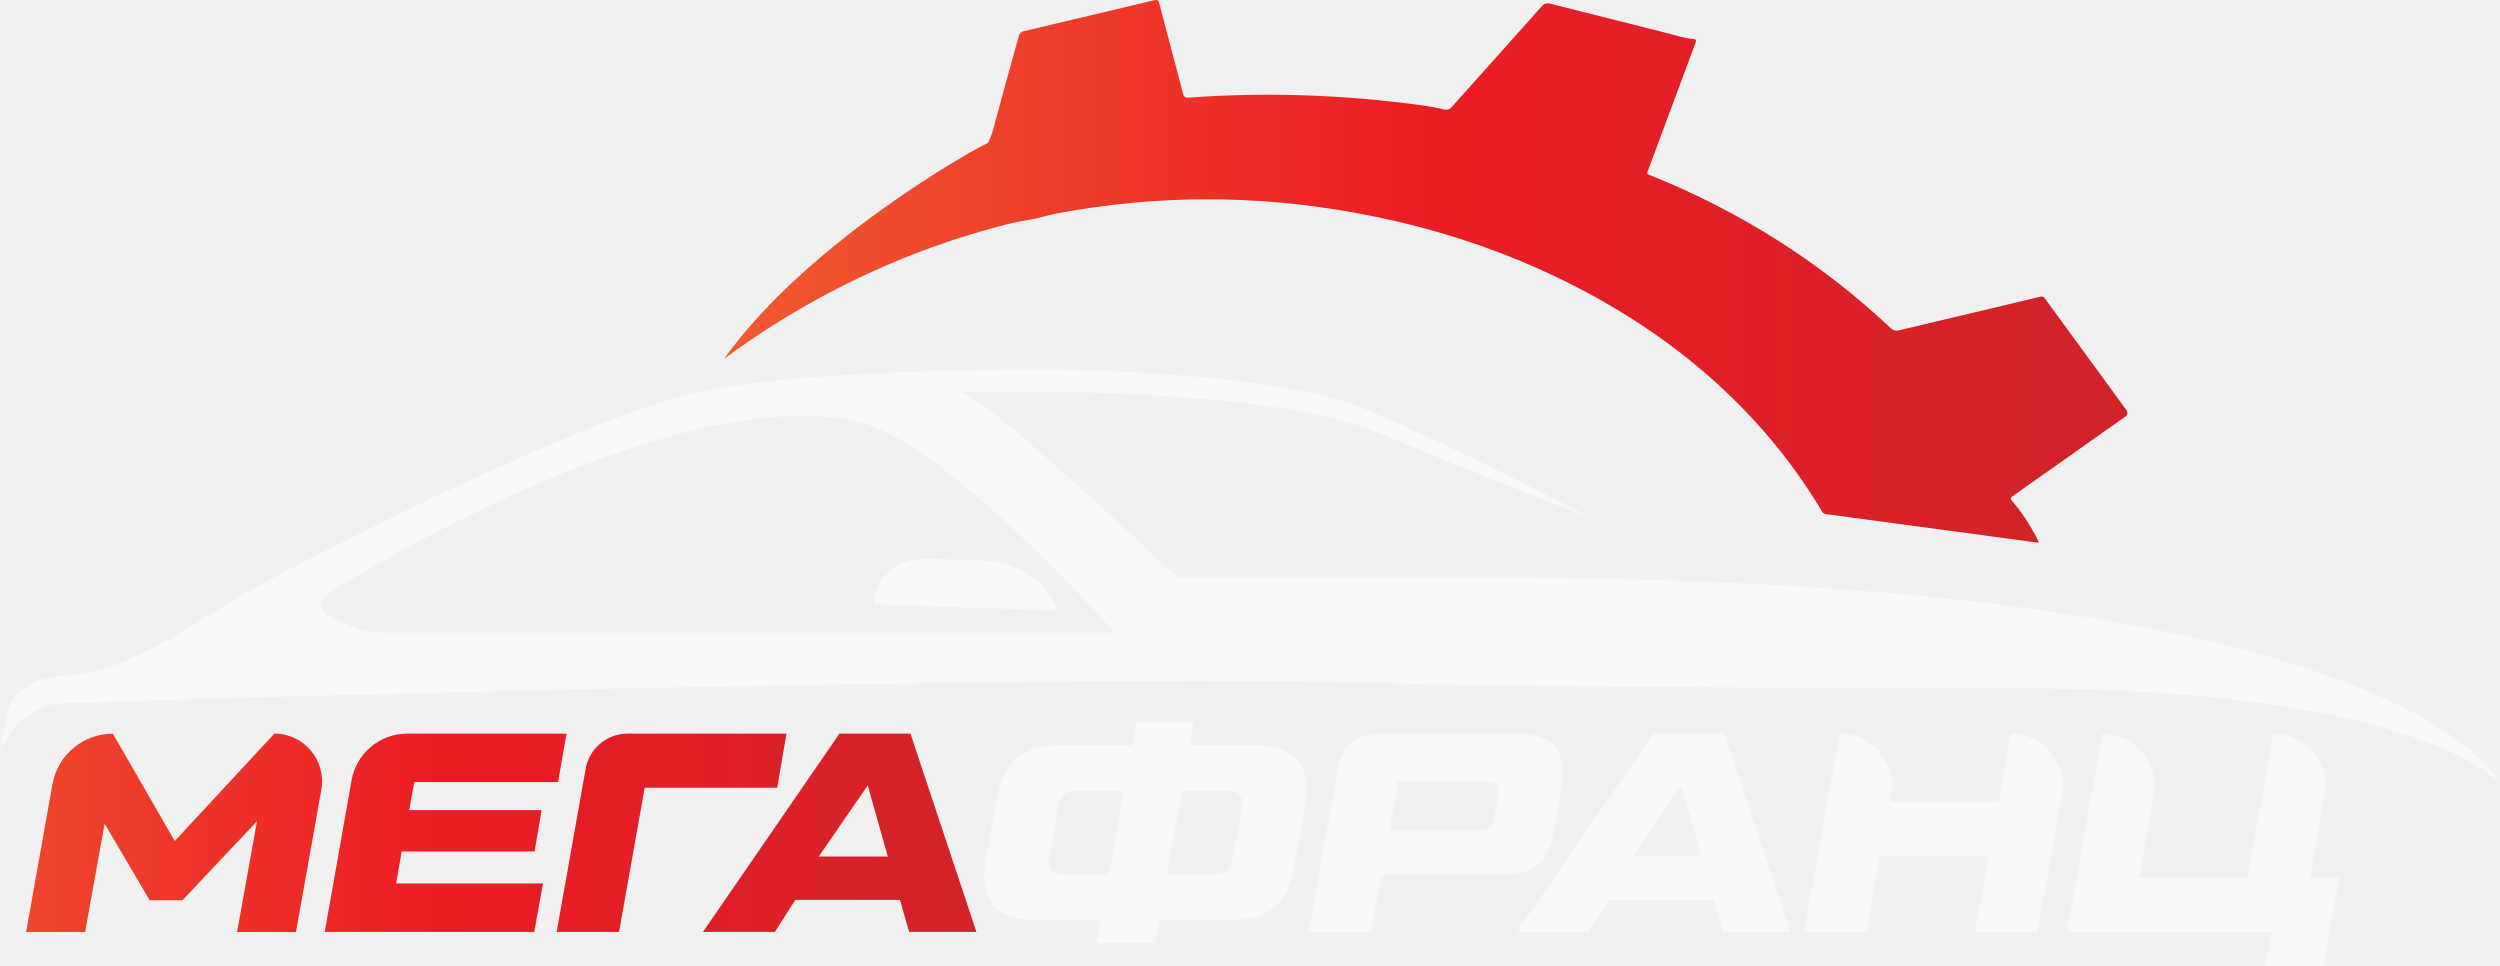
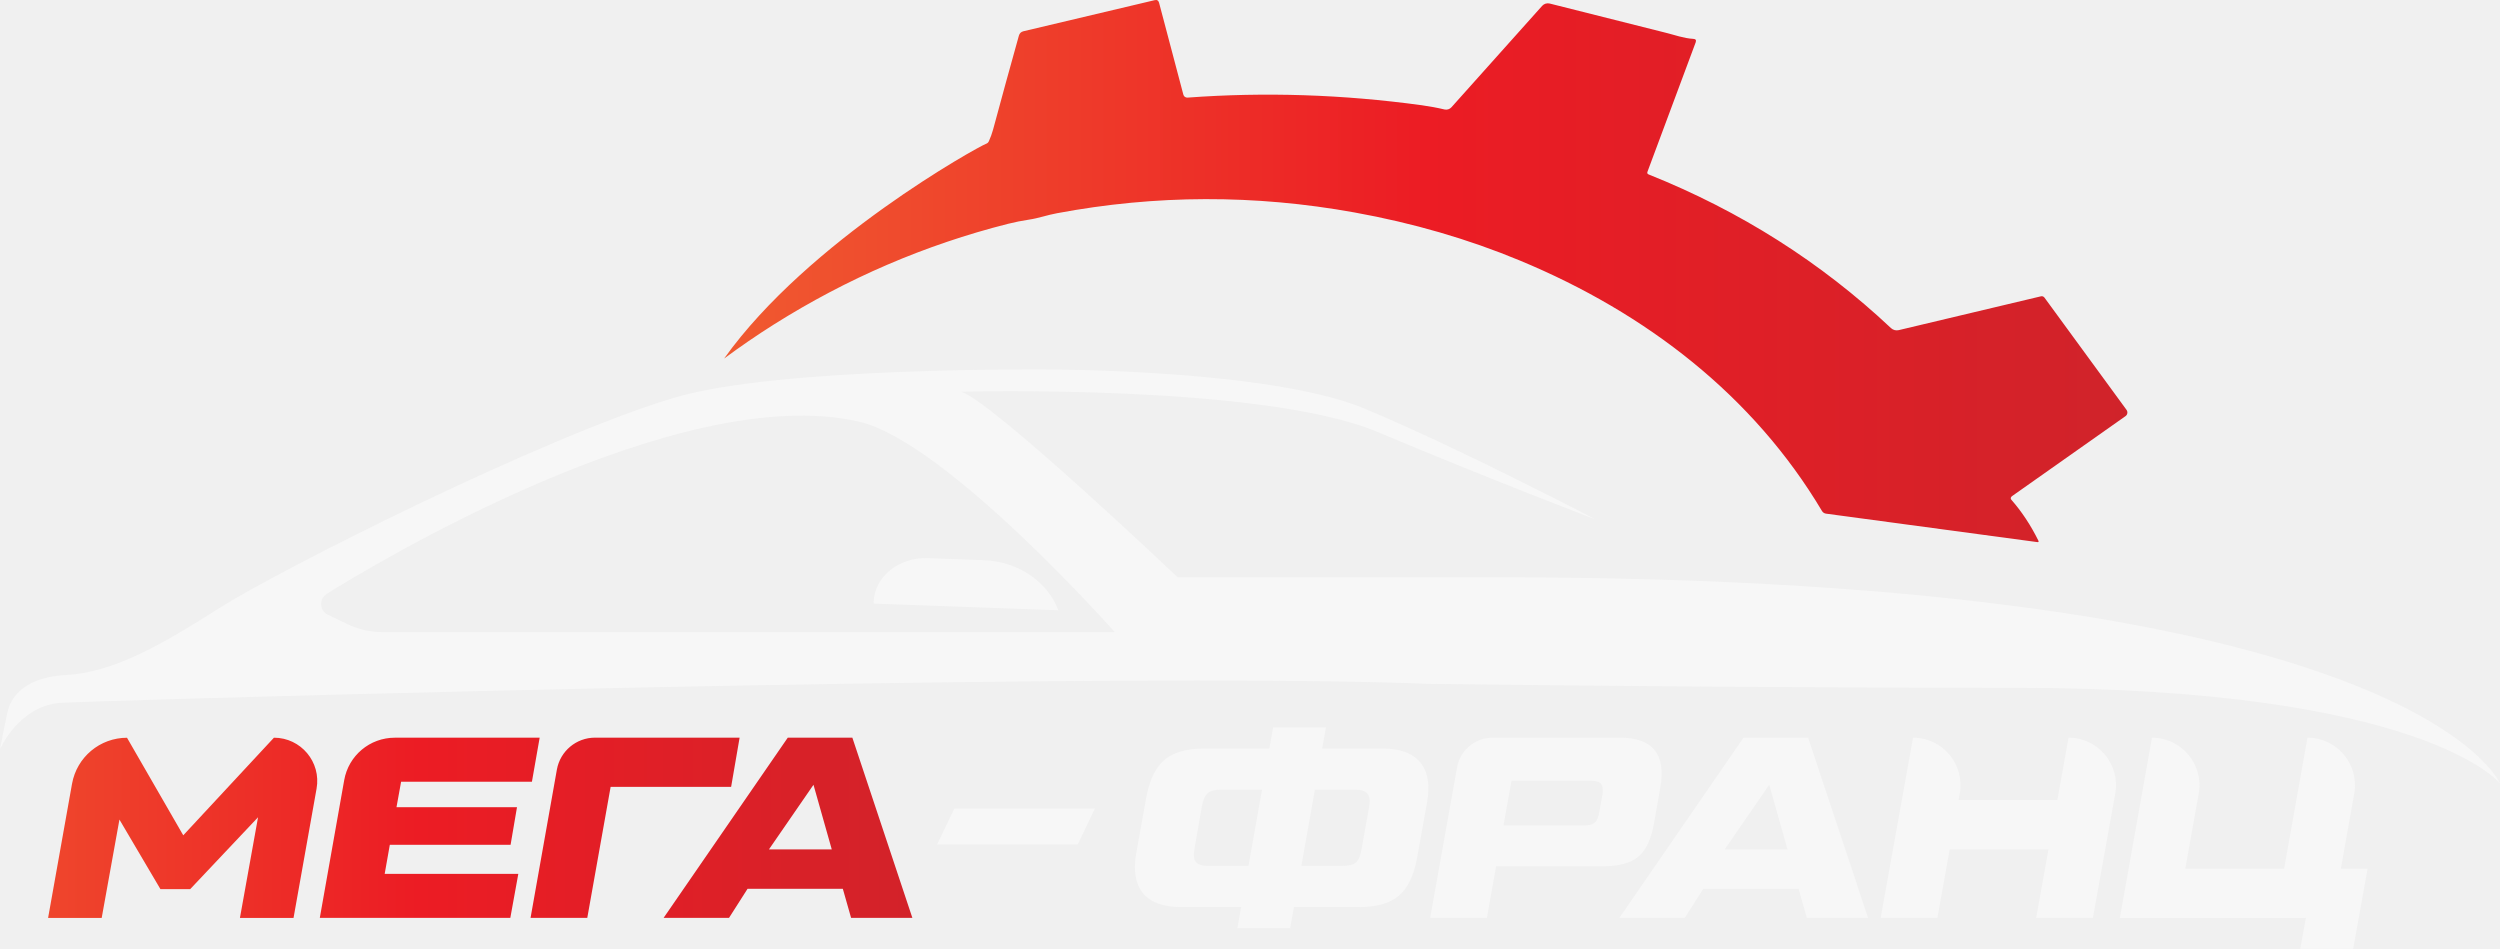
- <svg xmlns="http://www.w3.org/2000/svg" width="176" height="68" viewBox="0 0 176 68" fill="none">
-   <g id="logo_mega_france 1" clip-path="url(#clip0_11_316)">
-     <g id="Ð¡Ð»Ð¾Ð¹ 1">
-       <path id="Vector" d="M0 52.803C0 52.803 1.316 49.68 4.355 49.516C6.548 49.396 54.484 47.952 84.281 47.948H84.288C90.839 47.948 96.507 48.019 100.624 48.187C111.545 48.321 126.635 48.463 141.8 48.463C170.683 48.463 176 55.199 176 55.199C176 55.199 169.952 40.675 105.258 40.675H82.905C82.905 40.675 69.865 28.277 67.665 27.602C67.665 27.602 88.893 27.023 96.996 30.442C105.098 33.86 112.321 36.596 112.321 36.596C112.321 36.596 102.622 31.52 96.03 28.777C89.437 26.038 74.015 26.038 74.015 26.038C74.015 26.038 54.868 25.821 47.511 28.012C38.197 30.781 19.524 40.245 15.47 42.828C11.417 45.41 8.017 47.385 4.639 47.564C1.26 47.743 0.727 49.587 0.612 49.881C0.492 50.172 0 52.807 0 52.807L0 52.803ZM22.995 41.85C25.885 40.029 47.698 26.762 60.473 29.71C66.603 31.125 78.482 44.541 78.482 44.541H26.929C26.079 44.541 25.236 44.351 24.468 43.981L23.088 43.321C22.492 43.037 22.439 42.205 22.995 41.854V41.85Z" fill="#F7F7F7" />
-       <path id="Vector_2" d="M74.5 43C73.784 41.033 71.73 39.559 69.228 39.469L65.327 39.327C63.28 39.253 61.569 40.634 61.505 42.41V42.529L74.5 43Z" fill="#F7F7F7" />
-       <g id="Group">
-         <path id="Vector_3" d="M19.319 51.647C21.407 51.647 22.988 53.535 22.622 55.595L20.836 65.612H16.69L18.092 57.812L12.842 63.38H10.537L7.364 57.991L5.992 65.612H1.838L3.691 55.214C4.061 53.151 5.85 51.65 7.946 51.65L12.301 59.208L19.315 51.65L19.319 51.647ZM39.286 55.058H29.162L28.805 57.032H38.13L37.63 59.943H28.282L27.884 62.197H38.227L37.608 65.608H22.861L24.751 54.931C25.087 53.031 26.739 51.647 28.666 51.647H39.883L39.286 55.058ZM55.368 51.647L54.712 55.457H45.386L43.581 65.608H39.189L41.229 54.125C41.482 52.691 42.728 51.647 44.182 51.647H55.372H55.368ZM64 65.608L63.362 63.354H55.987L54.551 65.608H49.488L59.097 51.647H64.097L68.739 65.608H63.996H64ZM57.639 60.301H62.501L61.088 55.293L57.639 60.301Z" fill="url(#paint0_linear_11_316)" />
-         <path id="Vector_4" d="M88.416 52.483C89.784 52.483 90.769 52.841 91.365 53.561C91.962 54.278 92.137 55.33 91.883 56.711L91.126 60.939C90.873 62.324 90.403 63.305 89.713 63.891C89.023 64.477 87.991 64.768 86.626 64.768H81.592L81.301 66.403H77.215L77.505 64.768H72.863C71.495 64.768 70.51 64.41 69.914 63.69C69.317 62.969 69.142 61.921 69.395 60.54L70.152 56.312C70.406 54.927 70.876 53.945 71.566 53.359C72.255 52.774 73.284 52.483 74.653 52.483H79.687L79.978 50.848H84.064L83.773 52.483H88.416ZM74.977 61.577H78.065L79.116 55.673H75.913C75.447 55.673 75.112 55.763 74.906 55.942C74.701 56.121 74.552 56.45 74.459 56.931L73.881 60.26C73.788 60.738 73.829 61.077 74.001 61.279C74.172 61.477 74.5 61.577 74.977 61.577ZM87.409 56.991C87.487 56.513 87.443 56.173 87.271 55.972C87.1 55.77 86.779 55.673 86.313 55.673H83.203L82.151 61.577H85.355C85.832 61.577 86.175 61.488 86.38 61.309C86.585 61.13 86.73 60.801 86.809 60.32L87.405 56.991H87.409Z" fill="#F7F7F7" />
-         <path id="Vector_5" d="M92.133 65.608L94.214 53.949C94.453 52.617 95.612 51.643 96.966 51.643H106.806C109.345 51.643 110.393 52.919 109.953 55.472L109.476 58.185C109.263 59.461 108.857 60.353 108.26 60.857C107.663 61.361 106.724 61.615 105.449 61.615H97.238L96.522 65.604H92.129L92.133 65.608ZM97.808 58.446H104.032C104.431 58.446 104.714 58.371 104.878 58.226C105.046 58.08 105.161 57.801 105.229 57.386L105.467 56.069C105.534 55.658 105.497 55.371 105.359 55.211C105.221 55.05 104.945 54.972 104.531 54.972H98.435L97.812 58.442L97.808 58.446Z" fill="#F7F7F7" />
-         <path id="Vector_6" d="M121.292 65.608L120.654 63.354H113.279L111.843 65.608H106.78L116.389 51.647H121.393L126.035 65.608H121.292ZM114.931 60.301H119.793L118.38 55.293L114.931 60.301Z" fill="#F7F7F7" />
-         <path id="Vector_7" d="M141.55 51.647C143.84 51.647 145.57 53.718 145.167 55.972L143.437 65.608H139.045L139.995 60.301H132.351L131.401 65.608H127.008L129.514 51.647C131.803 51.647 133.533 53.718 133.131 55.972L133.041 56.472H140.685L141.55 51.647Z" fill="#F7F7F7" />
-         <path id="Vector_8" d="M145.521 65.608L148.005 51.647C150.294 51.647 152.024 53.718 151.622 55.972L150.581 61.797H158.233L160.037 51.647C162.327 51.647 164.061 53.718 163.658 55.972L162.621 61.797H164.694L163.58 68H159.482L159.918 65.608H145.518H145.521Z" fill="#F7F7F7" />
-       </g>
-       <path id="Vector_9" d="M141.621 34.976L149.634 29.322C149.776 29.225 149.809 29.031 149.712 28.889C149.712 28.889 149.712 28.885 149.709 28.882L143.933 20.974C143.866 20.888 143.78 20.854 143.676 20.88L133.671 23.261C133.478 23.31 133.269 23.254 133.123 23.116C128.194 18.477 122.511 14.872 116.068 12.293C115.975 12.256 115.945 12.192 115.982 12.099L119.375 2.986C119.431 2.829 119.375 2.747 119.211 2.739C118.51 2.698 117.91 2.463 117.235 2.299C114.461 1.601 111.75 0.918 109.103 0.25C108.909 0.202 108.704 0.261 108.57 0.411L102.182 7.557C102.059 7.695 101.873 7.755 101.694 7.714C101.183 7.591 100.65 7.494 100.094 7.415C94.531 6.654 89.031 6.475 83.598 6.878C83.464 6.885 83.341 6.8 83.307 6.665L81.6 0.198C81.555 0.034 81.451 -0.03 81.29 0.011L72.05 2.202C71.882 2.243 71.778 2.344 71.73 2.512C71.1 4.762 70.495 6.968 69.914 9.128C69.835 9.412 69.735 9.692 69.612 9.961C69.571 10.043 69.511 10.099 69.425 10.129C68.873 10.33 56.915 16.936 50.975 25.265C52.109 24.426 53.276 23.623 54.477 22.866C59.634 19.615 65.122 17.253 70.947 15.775C71.439 15.652 71.935 15.551 72.434 15.476C73.106 15.379 73.732 15.148 74.411 15.025C81.357 13.719 88.337 13.7 95.351 14.969C99.483 15.715 103.364 16.846 107 18.358C115.904 22.056 123.44 27.889 128.268 36.006C128.328 36.107 128.433 36.178 128.552 36.193L143.422 38.197C143.515 38.212 143.541 38.174 143.5 38.092C142.967 37.01 142.33 36.047 141.595 35.207C141.539 35.144 141.546 35.05 141.61 34.995C141.614 34.991 141.617 34.987 141.625 34.983L141.621 34.976Z" fill="url(#paint1_linear_11_316)" />
+ <svg xmlns="http://www.w3.org/2000/svg" xmlns:xlink="http://www.w3.org/1999/xlink" id="_Слой_2" data-name="Слой 2" viewBox="0 0 472.01 179.13">
+   <defs>
+     <style>
+       .cls-1 {
+         fill: #f7f7f7;
+       }
+ 
+       .cls-2 {
+         fill: url(#_Безымянный_градиент_7-2);
+       }
+ 
+       .cls-3 {
+         fill: url(#_Безымянный_градиент_7);
+       }
+     </style>
+     <linearGradient id="_Безымянный_градиент_7" data-name="Безымянный градиент 7" x1="-24.68" y1="156.29" x2="182.56" y2="156.29" gradientUnits="userSpaceOnUse">
+       <stop offset="0" stop-color="#f05a30" />
+       <stop offset=".5" stop-color="#ec1c24" />
+       <stop offset="1" stop-color="#d0232a" />
+     </linearGradient>
+     <linearGradient id="_Безымянный_градиент_7-2" data-name="Безымянный градиент 7" x1="136.71" y1="51.17" x2="401.66" y2="51.17" xlink:href="#_Безымянный_градиент_7" />
+   </defs>
+   <g id="_Слой_1-2" data-name="Слой 1">
+     <path class="cls-1" d="m0,141.49s3.53-8.37,11.68-8.81c5.88-.32,134.44-4.19,214.35-4.2h0s.02,0,.02,0c17.57,0,32.77.19,43.81.64,29.29.36,69.76.74,110.43.74,77.46,0,91.72,18.05,91.72,18.05,0,0-16.22-38.92-189.72-38.92h-59.95s-34.97-33.22-40.87-35.03c0,0,56.93-1.55,78.66,7.61,21.73,9.16,41.1,16.49,41.1,16.49,0,0-26.01-13.6-43.69-20.95-17.68-7.34-59.04-7.34-59.04-7.34,0,0-51.35-.58-71.08,5.29-24.98,7.42-75.06,32.78-85.93,39.7-10.87,6.92-19.99,12.21-29.05,12.69-9.06.48-10.49,5.42-10.8,6.21-.32.78-1.64,7.84-1.64,7.84Zm61.67-29.35c7.75-4.88,66.25-40.43,100.51-32.53,16.44,3.79,48.3,39.74,48.3,39.74H72.22c-2.28,0-4.54-.51-6.6-1.5l-3.7-1.77c-1.6-.76-1.74-2.99-.25-3.93Z" />
+     <path class="cls-1" d="m199.8,115.22c-1.92-5.27-7.43-9.22-14.14-9.46l-10.46-.38c-5.49-.2-10.08,3.5-10.25,8.26v.32s34.85,1.26,34.85,1.26Z" />
+     <path class="cls-3" d="m51.72,139.28h0c5.09,0,8.95,4.6,8.05,9.62l-4.35,24.41h-10.12l3.42-19.01-12.81,13.57h-5.62l-7.74-13.13-3.35,18.57h-10.12l4.52-25.33c.9-5.03,5.27-8.69,10.38-8.69h0l10.62,18.42,17.11-18.42Zm48.7,8.31h-24.69l-.87,4.81h22.75l-1.21,7.1h-22.8l-.97,5.49h25.23l-1.51,8.31h-35.97l4.61-26.02c.82-4.63,4.84-8,9.55-8h27.35l-1.46,8.31Zm39.22-8.31l-1.6,9.28h-22.75l-4.41,24.74h-10.71l4.97-27.99c.62-3.49,3.66-6.04,7.2-6.04h27.29Zm21.05,34.02l-1.56-5.49h-17.99l-3.5,5.49h-12.35l23.44-34.02h12.2l11.33,34.02h-11.57Zm-15.51-12.93h11.86l-3.45-12.2-8.41,12.2Z" />
+     <g>
+       <path class="cls-1" d="m260.96,141.32c3.34,0,5.74.87,7.19,2.63,1.46,1.75,1.88,4.31,1.26,7.68l-1.85,10.3c-.62,3.37-1.77,5.77-3.45,7.19-1.69,1.43-4.2,2.14-7.53,2.14h-12.28l-.71,3.99h-9.97l.71-3.99h-11.33c-3.34,0-5.74-.87-7.19-2.62s-1.88-4.31-1.26-7.68l1.85-10.3c.62-3.37,1.77-5.77,3.45-7.19,1.68-1.43,4.2-2.14,7.53-2.14h12.28l.71-3.99h9.97l-.71,3.99h11.32Zm-32.77,22.16h7.53l2.56-14.39h-7.81c-1.13,0-1.95.22-2.45.66-.5.44-.87,1.24-1.09,2.41l-1.41,8.12c-.23,1.17-.13,1.99.29,2.48.42.49,1.22.73,2.38.73Zm30.32-11.18c.19-1.17.08-1.99-.34-2.48-.42-.49-1.2-.73-2.33-.73h-7.58l-2.56,14.39h7.81c1.17,0,2-.22,2.5-.66.5-.44.85-1.24,1.04-2.41l1.46-8.12Z" />
+       <path class="cls-1" d="m270.02,173.3l5.08-28.41c.58-3.25,3.41-5.62,6.71-5.62h24c6.19,0,8.75,3.11,7.68,9.33l-1.17,6.61c-.52,3.11-1.51,5.28-2.97,6.51-1.46,1.23-3.74,1.85-6.85,1.85h-20.03l-1.74,9.72h-10.71Zm13.84-17.45h15.18c.97,0,1.66-.18,2.07-.53.4-.36.69-1.04.85-2.04l.58-3.21c.16-1,.07-1.7-.27-2.09s-1.01-.58-2.02-.58h-14.87l-1.52,8.46Z" />
+       <path class="cls-1" d="m341.14,173.3l-1.56-5.49h-17.99l-3.5,5.49h-12.35l23.44-34.02h12.2l11.32,34.02h-11.57Zm-15.51-12.93h11.86l-3.45-12.2-8.41,12.2Z" />
+       <path class="cls-1" d="m390.55,139.28h0c5.58,0,9.8,5.05,8.82,10.54l-4.22,23.48h-10.71l2.32-12.93h-18.65l-2.32,12.93h-10.71l6.11-34.02h0c5.58,0,9.8,5.05,8.82,10.54l-.22,1.22h18.65l2.11-11.76Z" />
+       <path class="cls-1" d="m400.24,173.3l6.06-34.02h0c5.58,0,9.81,5.05,8.83,10.54l-2.54,14.2h18.66l4.41-24.74h0c5.58,0,9.81,5.05,8.83,10.54l-2.53,14.2h5.05l-2.72,15.12h-10l1.07-5.83h-35.12Z" />
    </g>
+     <path class="cls-2" d="m379.81,93.72l21.49-15.15c.38-.26.47-.78.21-1.16,0,0,0-.01-.01-.02l-15.49-21.19c-.18-.23-.41-.32-.69-.25l-26.83,6.38c-.52.13-1.08-.02-1.47-.39-13.22-12.43-28.46-22.09-45.74-29-.25-.1-.33-.27-.23-.52l9.1-24.42c.15-.42,0-.64-.44-.66-1.88-.11-3.49-.74-5.3-1.18-7.44-1.87-14.71-3.7-21.81-5.49-.52-.13-1.07.03-1.43.43l-17.13,19.15c-.33.37-.83.53-1.31.42-1.37-.33-2.8-.59-4.29-.8-14.92-2.04-29.67-2.52-44.24-1.44-.36.02-.69-.21-.78-.57l-4.58-17.33c-.12-.44-.4-.61-.83-.5l-24.78,5.87c-.45.11-.73.38-.86.83-1.69,6.03-3.31,11.94-4.87,17.73-.21.76-.48,1.51-.81,2.23-.11.22-.27.37-.5.45-1.48.54-33.55,18.24-49.48,40.56,3.04-2.25,6.17-4.4,9.39-6.43,13.83-8.71,28.55-15.04,44.17-19,1.32-.33,2.65-.6,3.99-.8,1.8-.26,3.48-.88,5.3-1.21,18.63-3.5,37.35-3.55,56.16-.15,11.08,2,21.49,5.03,31.24,9.08,23.88,9.91,44.09,25.54,57.04,47.29.16.27.44.46.76.5l39.88,5.37c.25.04.32-.06.21-.28-1.43-2.9-3.14-5.48-5.11-7.73-.15-.17-.13-.42.04-.57.01-.01.02-.02.04-.03Z" />
+     <polygon class="cls-1" points="203.49 159.42 176.94 159.42 180.18 152.66 206.72 152.66 203.49 159.42" />
  </g>
-   <defs>
-     <linearGradient id="paint0_linear_11_316" x1="-12.003" y1="58.629" x2="72.96" y2="58.629" gradientUnits="userSpaceOnUse">
-       <stop stop-color="#F05A30" />
-       <stop offset="0.5" stop-color="#EC1C24" />
-       <stop offset="1" stop-color="#D0232A" />
-     </linearGradient>
-     <linearGradient id="paint1_linear_11_316" x1="50.975" y1="19.096" x2="149.768" y2="19.096" gradientUnits="userSpaceOnUse">
-       <stop stop-color="#F05A30" />
-       <stop offset="0.5" stop-color="#EC1C24" />
-       <stop offset="1" stop-color="#D0232A" />
-     </linearGradient>
-     <clipPath id="clip0_11_316">
-       <rect width="176" height="68" fill="white" />
-     </clipPath>
-   </defs>
</svg>
